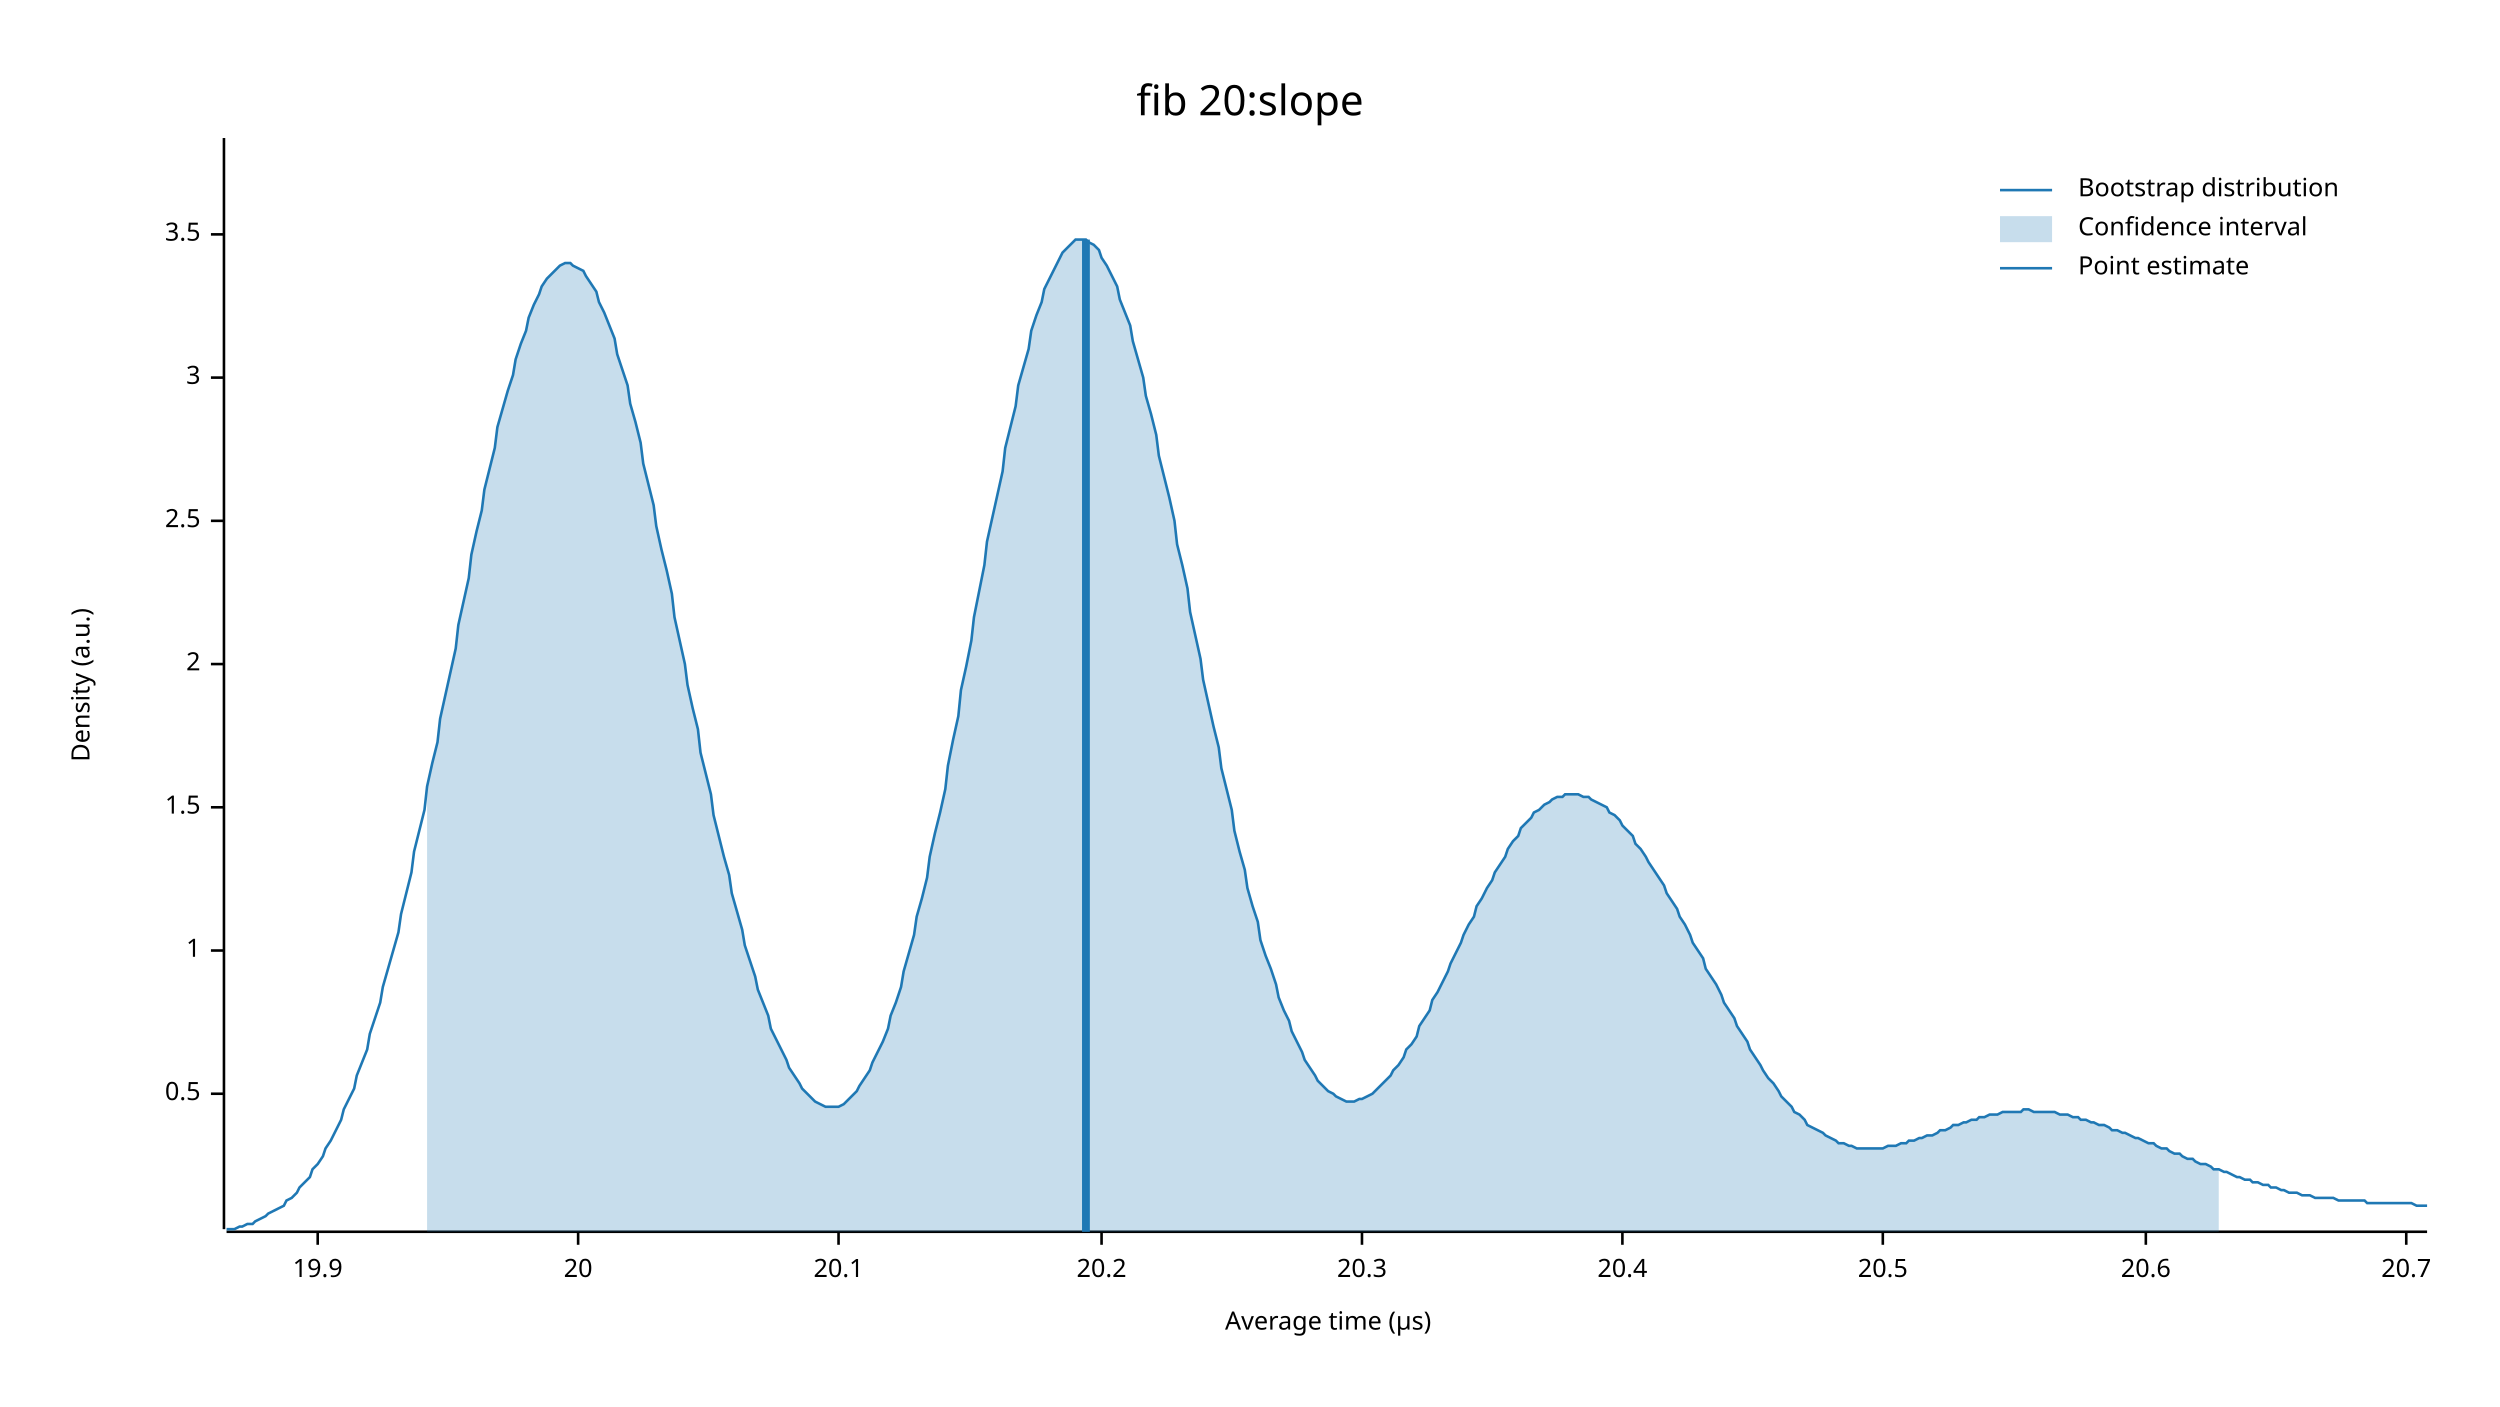
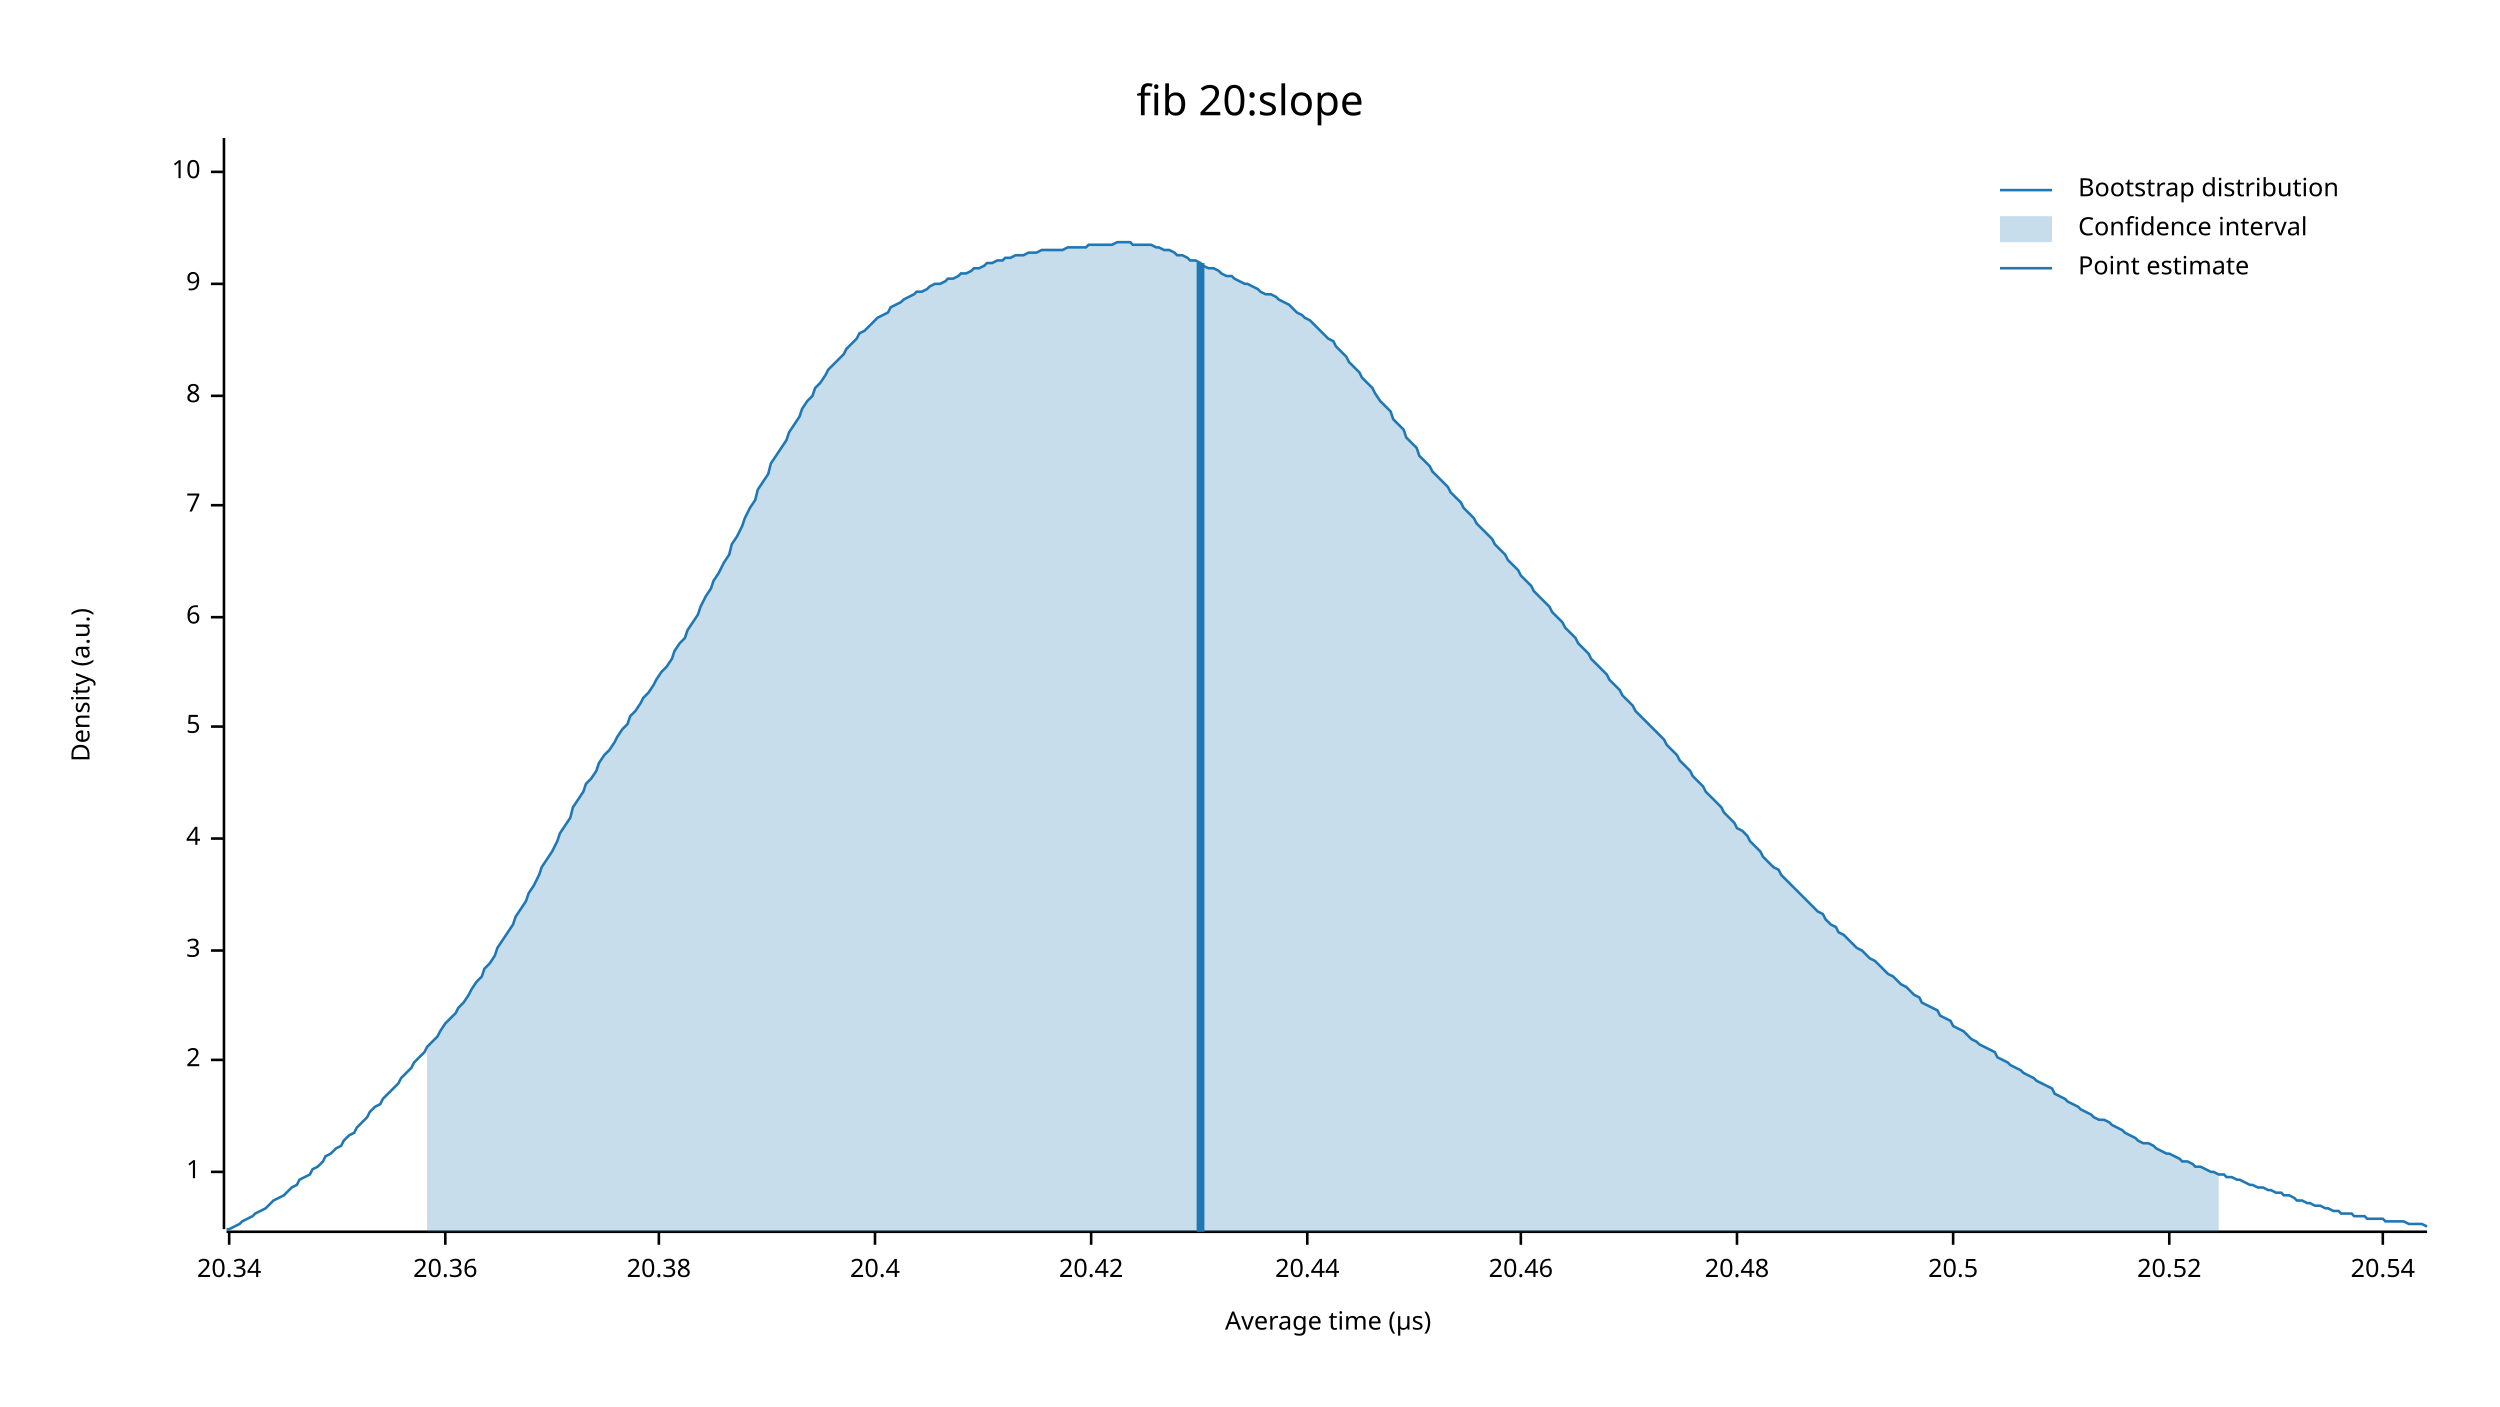
<svg xmlns="http://www.w3.org/2000/svg" width="960" height="540" viewBox="0 0 960 540">
  <text x="480" y="32" dy="0.76em" text-anchor="middle" font-family="sans-serif" font-size="16.129" opacity="1" fill="#000000">
fib 20:slope
</text>
  <text x="27" y="263" dy="0.76em" text-anchor="middle" font-family="sans-serif" font-size="9.677" opacity="1" fill="#000000" transform="rotate(270, 27, 263)">
Density (a.u.)
</text>
  <text x="510" y="513" dy="-0.5ex" text-anchor="middle" font-family="sans-serif" font-size="9.677" opacity="1" fill="#000000">
Average time (µs)
</text>
  <polyline fill="none" opacity="1" stroke="#000000" stroke-width="1" points="86,53 86,472 " />
-   <text x="77" y="420" dy="0.5ex" text-anchor="end" font-family="sans-serif" font-size="9.677" opacity="1" fill="#000000">
- 0.5
- </text>
-   <polyline fill="none" opacity="1" stroke="#000000" stroke-width="1" points="81,420 86,420 " />
-   <text x="77" y="365" dy="0.5ex" text-anchor="end" font-family="sans-serif" font-size="9.677" opacity="1" fill="#000000">
+   <text x="77" y="450" dy="0.5ex" text-anchor="end" font-family="sans-serif" font-size="9.677" opacity="1" fill="#000000">
1
</text>
-   <polyline fill="none" opacity="1" stroke="#000000" stroke-width="1" points="81,365 86,365 " />
-   <text x="77" y="310" dy="0.5ex" text-anchor="end" font-family="sans-serif" font-size="9.677" opacity="1" fill="#000000">
- 1.5
- </text>
-   <polyline fill="none" opacity="1" stroke="#000000" stroke-width="1" points="81,310 86,310 " />
-   <text x="77" y="255" dy="0.5ex" text-anchor="end" font-family="sans-serif" font-size="9.677" opacity="1" fill="#000000">
+   <polyline fill="none" opacity="1" stroke="#000000" stroke-width="1" points="81,450 86,450 " />
+   <text x="77" y="407" dy="0.5ex" text-anchor="end" font-family="sans-serif" font-size="9.677" opacity="1" fill="#000000">
2
</text>
-   <polyline fill="none" opacity="1" stroke="#000000" stroke-width="1" points="81,255 86,255 " />
-   <text x="77" y="200" dy="0.5ex" text-anchor="end" font-family="sans-serif" font-size="9.677" opacity="1" fill="#000000">
- 2.5
- </text>
-   <polyline fill="none" opacity="1" stroke="#000000" stroke-width="1" points="81,200 86,200 " />
-   <text x="77" y="145" dy="0.5ex" text-anchor="end" font-family="sans-serif" font-size="9.677" opacity="1" fill="#000000">
+   <polyline fill="none" opacity="1" stroke="#000000" stroke-width="1" points="81,407 86,407 " />
+   <text x="77" y="365" dy="0.5ex" text-anchor="end" font-family="sans-serif" font-size="9.677" opacity="1" fill="#000000">
3
</text>
-   <polyline fill="none" opacity="1" stroke="#000000" stroke-width="1" points="81,145 86,145 " />
-   <text x="77" y="90" dy="0.5ex" text-anchor="end" font-family="sans-serif" font-size="9.677" opacity="1" fill="#000000">
- 3.5
+   <polyline fill="none" opacity="1" stroke="#000000" stroke-width="1" points="81,365 86,365 " />
+   <text x="77" y="322" dy="0.5ex" text-anchor="end" font-family="sans-serif" font-size="9.677" opacity="1" fill="#000000">
+ 4
</text>
-   <polyline fill="none" opacity="1" stroke="#000000" stroke-width="1" points="81,90 86,90 " />
+   <polyline fill="none" opacity="1" stroke="#000000" stroke-width="1" points="81,322 86,322 " />
+   <text x="77" y="279" dy="0.5ex" text-anchor="end" font-family="sans-serif" font-size="9.677" opacity="1" fill="#000000">
+ 5
+ </text>
+   <polyline fill="none" opacity="1" stroke="#000000" stroke-width="1" points="81,279 86,279 " />
+   <text x="77" y="237" dy="0.5ex" text-anchor="end" font-family="sans-serif" font-size="9.677" opacity="1" fill="#000000">
+ 6
+ </text>
+   <polyline fill="none" opacity="1" stroke="#000000" stroke-width="1" points="81,237 86,237 " />
+   <text x="77" y="194" dy="0.5ex" text-anchor="end" font-family="sans-serif" font-size="9.677" opacity="1" fill="#000000">
+ 7
+ </text>
+   <polyline fill="none" opacity="1" stroke="#000000" stroke-width="1" points="81,194 86,194 " />
+   <text x="77" y="152" dy="0.5ex" text-anchor="end" font-family="sans-serif" font-size="9.677" opacity="1" fill="#000000">
+ 8
+ </text>
+   <polyline fill="none" opacity="1" stroke="#000000" stroke-width="1" points="81,152 86,152 " />
+   <text x="77" y="109" dy="0.5ex" text-anchor="end" font-family="sans-serif" font-size="9.677" opacity="1" fill="#000000">
+ 9
+ </text>
+   <polyline fill="none" opacity="1" stroke="#000000" stroke-width="1" points="81,109 86,109 " />
+   <text x="77" y="66" dy="0.5ex" text-anchor="end" font-family="sans-serif" font-size="9.677" opacity="1" fill="#000000">
+ 10
+ </text>
+   <polyline fill="none" opacity="1" stroke="#000000" stroke-width="1" points="81,66 86,66 " />
  <polyline fill="none" opacity="1" stroke="#000000" stroke-width="1" points="87,473 932,473 " />
-   <text x="122" y="483" dy="0.76em" text-anchor="middle" font-family="sans-serif" font-size="9.677" opacity="1" fill="#000000">
- 19.9
+   <text x="88" y="483" dy="0.76em" text-anchor="middle" font-family="sans-serif" font-size="9.677" opacity="1" fill="#000000">
+ 20.34
</text>
-   <polyline fill="none" opacity="1" stroke="#000000" stroke-width="1" points="122,473 122,478 " />
-   <text x="222" y="483" dy="0.76em" text-anchor="middle" font-family="sans-serif" font-size="9.677" opacity="1" fill="#000000">
- 20
+   <polyline fill="none" opacity="1" stroke="#000000" stroke-width="1" points="88,473 88,478 " />
+   <text x="171" y="483" dy="0.76em" text-anchor="middle" font-family="sans-serif" font-size="9.677" opacity="1" fill="#000000">
+ 20.36
</text>
-   <polyline fill="none" opacity="1" stroke="#000000" stroke-width="1" points="222,473 222,478 " />
-   <text x="322" y="483" dy="0.76em" text-anchor="middle" font-family="sans-serif" font-size="9.677" opacity="1" fill="#000000">
- 20.1
+   <polyline fill="none" opacity="1" stroke="#000000" stroke-width="1" points="171,473 171,478 " />
+   <text x="253" y="483" dy="0.76em" text-anchor="middle" font-family="sans-serif" font-size="9.677" opacity="1" fill="#000000">
+ 20.38
</text>
-   <polyline fill="none" opacity="1" stroke="#000000" stroke-width="1" points="322,473 322,478 " />
-   <text x="423" y="483" dy="0.76em" text-anchor="middle" font-family="sans-serif" font-size="9.677" opacity="1" fill="#000000">
- 20.2
- </text>
-   <polyline fill="none" opacity="1" stroke="#000000" stroke-width="1" points="423,473 423,478 " />
-   <text x="523" y="483" dy="0.76em" text-anchor="middle" font-family="sans-serif" font-size="9.677" opacity="1" fill="#000000">
- 20.3
- </text>
-   <polyline fill="none" opacity="1" stroke="#000000" stroke-width="1" points="523,473 523,478 " />
-   <text x="623" y="483" dy="0.76em" text-anchor="middle" font-family="sans-serif" font-size="9.677" opacity="1" fill="#000000">
+   <polyline fill="none" opacity="1" stroke="#000000" stroke-width="1" points="253,473 253,478 " />
+   <text x="336" y="483" dy="0.76em" text-anchor="middle" font-family="sans-serif" font-size="9.677" opacity="1" fill="#000000">
20.4
</text>
-   <polyline fill="none" opacity="1" stroke="#000000" stroke-width="1" points="623,473 623,478 " />
-   <text x="723" y="483" dy="0.76em" text-anchor="middle" font-family="sans-serif" font-size="9.677" opacity="1" fill="#000000">
+   <polyline fill="none" opacity="1" stroke="#000000" stroke-width="1" points="336,473 336,478 " />
+   <text x="419" y="483" dy="0.76em" text-anchor="middle" font-family="sans-serif" font-size="9.677" opacity="1" fill="#000000">
+ 20.42
+ </text>
+   <polyline fill="none" opacity="1" stroke="#000000" stroke-width="1" points="419,473 419,478 " />
+   <text x="502" y="483" dy="0.76em" text-anchor="middle" font-family="sans-serif" font-size="9.677" opacity="1" fill="#000000">
+ 20.44
+ </text>
+   <polyline fill="none" opacity="1" stroke="#000000" stroke-width="1" points="502,473 502,478 " />
+   <text x="584" y="483" dy="0.76em" text-anchor="middle" font-family="sans-serif" font-size="9.677" opacity="1" fill="#000000">
+ 20.46
+ </text>
+   <polyline fill="none" opacity="1" stroke="#000000" stroke-width="1" points="584,473 584,478 " />
+   <text x="667" y="483" dy="0.76em" text-anchor="middle" font-family="sans-serif" font-size="9.677" opacity="1" fill="#000000">
+ 20.48
+ </text>
+   <polyline fill="none" opacity="1" stroke="#000000" stroke-width="1" points="667,473 667,478 " />
+   <text x="750" y="483" dy="0.76em" text-anchor="middle" font-family="sans-serif" font-size="9.677" opacity="1" fill="#000000">
20.5
</text>
-   <polyline fill="none" opacity="1" stroke="#000000" stroke-width="1" points="723,473 723,478 " />
-   <text x="824" y="483" dy="0.76em" text-anchor="middle" font-family="sans-serif" font-size="9.677" opacity="1" fill="#000000">
- 20.6
+   <polyline fill="none" opacity="1" stroke="#000000" stroke-width="1" points="750,473 750,478 " />
+   <text x="833" y="483" dy="0.76em" text-anchor="middle" font-family="sans-serif" font-size="9.677" opacity="1" fill="#000000">
+ 20.52
</text>
-   <polyline fill="none" opacity="1" stroke="#000000" stroke-width="1" points="824,473 824,478 " />
-   <text x="924" y="483" dy="0.76em" text-anchor="middle" font-family="sans-serif" font-size="9.677" opacity="1" fill="#000000">
- 20.7
+   <polyline fill="none" opacity="1" stroke="#000000" stroke-width="1" points="833,473 833,478 " />
+   <text x="915" y="483" dy="0.76em" text-anchor="middle" font-family="sans-serif" font-size="9.677" opacity="1" fill="#000000">
+ 20.54
</text>
-   <polyline fill="none" opacity="1" stroke="#000000" stroke-width="1" points="924,473 924,478 " />
-   <polyline fill="none" opacity="1" stroke="#1F78B4" stroke-width="1" points="87,472 88,472 90,472 92,471 93,471 95,470 97,470 98,469 100,468 102,467 103,466 105,465 107,464 109,463 110,461 112,460 114,458 115,456 117,454 119,452 120,449 122,447 124,444 125,441 127,438 129,434 131,430 132,426 134,422 136,418 137,413 139,408 141,403 142,397 144,391 146,385 147,379 149,372 151,365 153,358 154,351 156,343 158,335 159,327 161,319 163,311 164,302 166,293 168,285 169,276 171,267 173,258 175,249 176,240 178,231 180,222 181,213 183,204 185,196 186,188 188,180 190,172 191,164 193,157 195,150 197,144 198,138 200,132 202,127 203,122 205,117 207,113 208,110 210,107 212,105 214,103 215,102 217,101 219,101 220,102 222,103 224,104 225,106 227,109 229,112 230,116 232,120 234,125 236,130 237,136 239,142 241,148 242,155 244,162 246,170 247,178 249,186 251,194 252,202 254,211 256,219 258,228 259,237 261,246 263,255 264,263 266,272 268,280 269,289 271,297 273,305 274,313 276,321 278,329 280,336 281,343 283,350 285,357 286,363 288,369 290,375 291,380 293,385 295,390 296,395 298,399 300,403 302,407 303,410 305,413 307,416 308,418 310,420 312,422 313,423 315,424 317,425 318,425 320,425 322,425 324,424 325,423 327,421 329,419 330,417 332,414 334,411 335,408 337,404 339,400 341,395 342,390 344,385 346,379 347,373 349,366 351,359 352,352 354,345 356,337 357,329 359,320 361,312 363,303 364,294 366,284 368,275 369,265 371,256 373,246 374,237 376,227 378,217 379,208 381,199 383,190 385,181 386,172 388,164 390,156 391,148 393,141 395,134 396,127 398,121 400,116 401,111 403,107 405,103 407,99 408,97 410,95 412,93 413,92 415,92 417,92 418,93 420,94 422,96 423,99 425,102 427,106 429,110 430,115 432,120 434,125 435,131 437,138 439,145 440,152 442,159 444,167 445,175 447,183 449,191 451,200 452,209 454,217 456,226 457,235 459,244 461,253 462,261 464,270 466,279 468,287 469,295 471,303 473,311 474,319 476,327 478,334 479,341 481,348 483,354 484,361 486,367 488,372 490,378 491,383 493,388 495,392 496,396 498,400 500,404 501,407 503,410 505,413 506,415 508,417 510,419 512,420 513,421 515,422 517,423 518,423 520,423 522,422 523,422 525,421 527,420 528,419 530,417 532,415 534,413 535,411 537,409 539,406 540,403 542,401 544,398 545,394 547,391 549,388 550,384 552,381 554,377 556,373 557,370 559,366 561,362 562,359 564,355 566,352 567,348 569,345 571,341 573,338 574,335 576,332 578,329 579,326 581,323 583,321 584,318 586,316 588,314 589,312 591,311 593,309 595,308 596,307 598,306 600,306 601,305 603,305 605,305 606,305 608,306 610,306 611,307 613,308 615,309 617,310 618,312 620,313 622,315 623,317 625,319 627,321 628,324 630,326 632,329 633,331 635,334 637,337 639,340 640,343 642,346 644,349 645,352 647,355 649,359 650,362 652,365 654,368 655,372 657,375 659,378 661,382 662,385 664,388 666,391 667,394 669,397 671,400 672,403 674,406 676,409 677,411 679,414 681,416 683,419 684,421 686,423 688,425 689,427 691,428 693,430 694,432 696,433 698,434 700,435 701,436 703,437 705,438 706,439 708,439 710,440 711,440 713,441 715,441 716,441 718,441 720,441 722,441 723,441 725,440 727,440 728,440 730,439 732,439 733,438 735,438 737,437 738,437 740,436 742,436 744,435 745,434 747,434 749,433 750,432 752,432 754,431 755,431 757,430 759,430 760,429 762,429 764,428 766,428 767,428 769,427 771,427 772,427 774,427 776,427 777,426 779,426 781,427 782,427 784,427 786,427 788,427 789,427 791,428 793,428 794,428 796,429 798,429 799,430 801,430 803,431 804,431 806,432 808,432 810,433 811,434 813,434 815,435 816,435 818,436 820,437 821,437 823,438 825,439 827,439 828,440 830,441 832,441 833,442 835,443 837,443 838,444 840,445 842,445 843,446 845,447 847,447 849,448 850,449 852,449 854,450 855,450 857,451 859,452 860,452 862,453 864,453 865,454 867,454 869,455 871,455 872,456 874,456 876,457 877,457 879,458 881,458 882,458 884,459 886,459 887,459 889,460 891,460 893,460 894,460 896,460 898,461 899,461 901,461 903,461 904,461 906,461 908,461 909,462 911,462 913,462 915,462 916,462 918,462 920,462 921,462 923,462 925,462 926,462 928,463 930,463 932,463 " />
-   <polygon opacity="0.25" fill="#1F78B4" points="164,302 166,293 168,285 169,276 171,267 173,258 175,249 176,240 178,231 180,222 181,213 183,204 185,196 186,188 188,180 190,172 191,164 193,157 195,150 197,144 198,138 200,132 202,127 203,122 205,117 207,113 208,110 210,107 212,105 214,103 215,102 217,101 219,101 220,102 222,103 224,104 225,106 227,109 229,112 230,116 232,120 234,125 236,130 237,136 239,142 241,148 242,155 244,162 246,170 247,178 249,186 251,194 252,202 254,211 256,219 258,228 259,237 261,246 263,255 264,263 266,272 268,280 269,289 271,297 273,305 274,313 276,321 278,329 280,336 281,343 283,350 285,357 286,363 288,369 290,375 291,380 293,385 295,390 296,395 298,399 300,403 302,407 303,410 305,413 307,416 308,418 310,420 312,422 313,423 315,424 317,425 318,425 320,425 322,425 324,424 325,423 327,421 329,419 330,417 332,414 334,411 335,408 337,404 339,400 341,395 342,390 344,385 346,379 347,373 349,366 351,359 352,352 354,345 356,337 357,329 359,320 361,312 363,303 364,294 366,284 368,275 369,265 371,256 373,246 374,237 376,227 378,217 379,208 381,199 383,190 385,181 386,172 388,164 390,156 391,148 393,141 395,134 396,127 398,121 400,116 401,111 403,107 405,103 407,99 408,97 410,95 412,93 413,92 415,92 417,92 418,93 420,94 422,96 423,99 425,102 427,106 429,110 430,115 432,120 434,125 435,131 437,138 439,145 440,152 442,159 444,167 445,175 447,183 449,191 451,200 452,209 454,217 456,226 457,235 459,244 461,253 462,261 464,270 466,279 468,287 469,295 471,303 473,311 474,319 476,327 478,334 479,341 481,348 483,354 484,361 486,367 488,372 490,378 491,383 493,388 495,392 496,396 498,400 500,404 501,407 503,410 505,413 506,415 508,417 510,419 512,420 513,421 515,422 517,423 518,423 520,423 522,422 523,422 525,421 527,420 528,419 530,417 532,415 534,413 535,411 537,409 539,406 540,403 542,401 544,398 545,394 547,391 549,388 550,384 552,381 554,377 556,373 557,370 559,366 561,362 562,359 564,355 566,352 567,348 569,345 571,341 573,338 574,335 576,332 578,329 579,326 581,323 583,321 584,318 586,316 588,314 589,312 591,311 593,309 595,308 596,307 598,306 600,306 601,305 603,305 605,305 606,305 608,306 610,306 611,307 613,308 615,309 617,310 618,312 620,313 622,315 623,317 625,319 627,321 628,324 630,326 632,329 633,331 635,334 637,337 639,340 640,343 642,346 644,349 645,352 647,355 649,359 650,362 652,365 654,368 655,372 657,375 659,378 661,382 662,385 664,388 666,391 667,394 669,397 671,400 672,403 674,406 676,409 677,411 679,414 681,416 683,419 684,421 686,423 688,425 689,427 691,428 693,430 694,432 696,433 698,434 700,435 701,436 703,437 705,438 706,439 708,439 710,440 711,440 713,441 715,441 716,441 718,441 720,441 722,441 723,441 725,440 727,440 728,440 730,439 732,439 733,438 735,438 737,437 738,437 740,436 742,436 744,435 745,434 747,434 749,433 750,432 752,432 754,431 755,431 757,430 759,430 760,429 762,429 764,428 766,428 767,428 769,427 771,427 772,427 774,427 776,427 777,426 779,426 781,427 782,427 784,427 786,427 788,427 789,427 791,428 793,428 794,428 796,429 798,429 799,430 801,430 803,431 804,431 806,432 808,432 810,433 811,434 813,434 815,435 816,435 818,436 820,437 821,437 823,438 825,439 827,439 828,440 830,441 832,441 833,442 835,443 837,443 838,444 840,445 842,445 843,446 845,447 847,447 849,448 850,449 852,449 852,473 164,473 " />
-   <polyline fill="none" opacity="1" stroke="#1F78B4" stroke-width="3" points="417,473 417,92 " />
+   <polyline fill="none" opacity="1" stroke="#000000" stroke-width="1" points="915,473 915,478 " />
+   <polyline fill="none" opacity="1" stroke="#1F78B4" stroke-width="1" points="87,472 88,472 90,471 92,470 93,469 95,468 97,467 98,466 100,465 102,464 103,463 105,461 107,460 109,459 110,458 112,456 114,455 115,453 117,452 119,451 120,449 122,448 124,446 125,444 127,443 129,441 131,440 132,438 134,436 136,435 137,433 139,431 141,429 142,427 144,425 146,424 147,422 149,420 151,418 153,416 154,414 156,412 158,410 159,408 161,406 163,404 164,402 166,400 168,398 169,396 171,393 173,391 175,389 176,387 178,385 180,382 181,380 183,377 185,375 186,372 188,370 190,367 191,364 193,361 195,358 197,355 198,352 200,349 202,346 203,343 205,340 207,336 208,333 210,330 212,327 214,323 215,320 217,317 219,314 220,310 222,307 224,304 225,301 227,299 229,296 230,293 232,290 234,288 236,285 237,283 239,280 241,278 242,275 244,273 246,270 247,268 249,266 251,263 252,261 254,258 256,256 258,253 259,250 261,247 263,245 264,242 266,239 268,236 269,233 271,229 273,226 274,223 276,220 278,216 280,213 281,209 283,206 285,202 286,199 288,195 290,192 291,188 293,185 295,182 296,178 298,175 300,172 302,169 303,166 305,163 307,160 308,157 310,154 312,152 313,149 315,147 317,144 318,142 320,140 322,138 324,136 325,134 327,132 329,130 330,128 332,127 334,125 335,124 337,122 339,121 341,120 342,118 344,117 346,116 347,115 349,114 351,113 352,112 354,112 356,111 357,110 359,109 361,109 363,108 364,107 366,107 368,106 369,105 371,105 373,104 374,103 376,103 378,102 379,101 381,101 383,100 385,100 386,99 388,99 390,98 391,98 393,98 395,97 396,97 398,97 400,96 401,96 403,96 405,96 407,96 408,96 410,95 412,95 413,95 415,95 417,95 418,94 420,94 422,94 423,94 425,94 427,94 429,93 430,93 432,93 434,93 435,94 437,94 439,94 440,94 442,94 444,95 445,95 447,96 449,96 451,97 452,98 454,98 456,99 457,100 459,100 461,101 462,102 464,103 466,103 468,104 469,105 471,106 473,106 474,107 476,108 478,109 479,109 481,110 483,111 484,112 486,113 488,113 490,114 491,115 493,116 495,117 496,118 498,120 500,121 501,122 503,123 505,125 506,126 508,128 510,130 512,131 513,133 515,135 517,137 518,139 520,141 522,143 523,145 525,147 527,149 528,151 530,154 532,156 534,158 535,161 537,163 539,165 540,168 542,170 544,172 545,175 547,177 549,179 550,181 552,183 554,185 556,187 557,189 559,191 561,193 562,195 564,197 566,199 567,201 569,203 571,205 573,207 574,209 576,211 578,213 579,215 581,217 583,219 584,221 586,223 588,225 589,227 591,229 593,231 595,233 596,235 598,237 600,239 601,241 603,243 605,245 606,247 608,249 610,251 611,253 613,255 615,257 617,259 618,261 620,263 622,265 623,267 625,269 627,271 628,273 630,275 632,277 633,278 635,280 637,282 639,284 640,286 642,288 644,290 645,292 647,294 649,296 650,298 652,300 654,302 655,304 657,306 659,308 661,310 662,312 664,314 666,316 667,318 669,319 671,321 672,323 674,325 676,327 677,329 679,331 681,333 683,334 684,336 686,338 688,340 689,341 691,343 693,345 694,346 696,348 698,350 700,351 701,353 703,355 705,356 706,358 708,359 710,361 711,362 713,364 715,365 716,366 718,368 720,369 722,371 723,372 725,374 727,375 728,376 730,378 732,379 733,380 735,382 737,383 738,385 740,386 742,387 744,388 745,390 747,391 749,392 750,394 752,395 754,396 755,397 757,399 759,400 760,401 762,402 764,403 766,404 767,406 769,407 771,408 772,409 774,410 776,411 777,412 779,413 781,414 782,415 784,416 786,417 788,418 789,420 791,421 793,422 794,423 796,424 798,425 799,426 801,427 803,428 804,429 806,430 808,430 810,431 811,432 813,433 815,434 816,435 818,436 820,437 821,438 823,439 825,439 827,440 828,441 830,442 832,443 833,443 835,444 837,445 838,446 840,446 842,447 843,448 845,448 847,449 849,450 850,450 852,451 854,451 855,452 857,452 859,453 860,453 862,454 864,455 865,455 867,456 869,456 871,457 872,457 874,458 876,458 877,459 879,459 881,460 882,461 884,461 886,462 887,462 889,463 891,463 893,464 894,464 896,465 898,465 899,466 901,466 903,466 904,467 906,467 908,467 909,468 911,468 913,468 915,468 916,469 918,469 920,469 921,469 923,469 925,470 926,470 928,470 930,470 932,471 " />
+   <polygon opacity="0.25" fill="#1F78B4" points="164,402 166,400 168,398 169,396 171,393 173,391 175,389 176,387 178,385 180,382 181,380 183,377 185,375 186,372 188,370 190,367 191,364 193,361 195,358 197,355 198,352 200,349 202,346 203,343 205,340 207,336 208,333 210,330 212,327 214,323 215,320 217,317 219,314 220,310 222,307 224,304 225,301 227,299 229,296 230,293 232,290 234,288 236,285 237,283 239,280 241,278 242,275 244,273 246,270 247,268 249,266 251,263 252,261 254,258 256,256 258,253 259,250 261,247 263,245 264,242 266,239 268,236 269,233 271,229 273,226 274,223 276,220 278,216 280,213 281,209 283,206 285,202 286,199 288,195 290,192 291,188 293,185 295,182 296,178 298,175 300,172 302,169 303,166 305,163 307,160 308,157 310,154 312,152 313,149 315,147 317,144 318,142 320,140 322,138 324,136 325,134 327,132 329,130 330,128 332,127 334,125 335,124 337,122 339,121 341,120 342,118 344,117 346,116 347,115 349,114 351,113 352,112 354,112 356,111 357,110 359,109 361,109 363,108 364,107 366,107 368,106 369,105 371,105 373,104 374,103 376,103 378,102 379,101 381,101 383,100 385,100 386,99 388,99 390,98 391,98 393,98 395,97 396,97 398,97 400,96 401,96 403,96 405,96 407,96 408,96 410,95 412,95 413,95 415,95 417,95 418,94 420,94 422,94 423,94 425,94 427,94 429,93 430,93 432,93 434,93 435,94 437,94 439,94 440,94 442,94 444,95 445,95 447,96 449,96 451,97 452,98 454,98 456,99 457,100 459,100 461,101 462,102 464,103 466,103 468,104 469,105 471,106 473,106 474,107 476,108 478,109 479,109 481,110 483,111 484,112 486,113 488,113 490,114 491,115 493,116 495,117 496,118 498,120 500,121 501,122 503,123 505,125 506,126 508,128 510,130 512,131 513,133 515,135 517,137 518,139 520,141 522,143 523,145 525,147 527,149 528,151 530,154 532,156 534,158 535,161 537,163 539,165 540,168 542,170 544,172 545,175 547,177 549,179 550,181 552,183 554,185 556,187 557,189 559,191 561,193 562,195 564,197 566,199 567,201 569,203 571,205 573,207 574,209 576,211 578,213 579,215 581,217 583,219 584,221 586,223 588,225 589,227 591,229 593,231 595,233 596,235 598,237 600,239 601,241 603,243 605,245 606,247 608,249 610,251 611,253 613,255 615,257 617,259 618,261 620,263 622,265 623,267 625,269 627,271 628,273 630,275 632,277 633,278 635,280 637,282 639,284 640,286 642,288 644,290 645,292 647,294 649,296 650,298 652,300 654,302 655,304 657,306 659,308 661,310 662,312 664,314 666,316 667,318 669,319 671,321 672,323 674,325 676,327 677,329 679,331 681,333 683,334 684,336 686,338 688,340 689,341 691,343 693,345 694,346 696,348 698,350 700,351 701,353 703,355 705,356 706,358 708,359 710,361 711,362 713,364 715,365 716,366 718,368 720,369 722,371 723,372 725,374 727,375 728,376 730,378 732,379 733,380 735,382 737,383 738,385 740,386 742,387 744,388 745,390 747,391 749,392 750,394 752,395 754,396 755,397 757,399 759,400 760,401 762,402 764,403 766,404 767,406 769,407 771,408 772,409 774,410 776,411 777,412 779,413 781,414 782,415 784,416 786,417 788,418 789,420 791,421 793,422 794,423 796,424 798,425 799,426 801,427 803,428 804,429 806,430 808,430 810,431 811,432 813,433 815,434 816,435 818,436 820,437 821,438 823,439 825,439 827,440 828,441 830,442 832,443 833,443 835,444 837,445 838,446 840,446 842,447 843,448 845,448 847,449 849,450 850,450 852,451 852,473 164,473 " />
+   <polyline fill="none" opacity="1" stroke="#1F78B4" stroke-width="3" points="461,473 461,101 " />
  <text x="798" y="68" dy="0.76em" text-anchor="start" font-family="sans-serif" font-size="9.677" opacity="1" fill="#000000">
Bootstrap distribution
</text>
  <text x="798" y="83" dy="0.76em" text-anchor="start" font-family="sans-serif" font-size="9.677" opacity="1" fill="#000000">
Confidence interval
</text>
  <text x="798" y="98" dy="0.76em" text-anchor="start" font-family="sans-serif" font-size="9.677" opacity="1" fill="#000000">
Point estimate
</text>
  <polyline fill="none" opacity="1" stroke="#1F78B4" stroke-width="1" points="768,73 788,73 " />
  <rect x="768" y="83" width="20" height="10" opacity="0.25" fill="#1F78B4" stroke="none" />
  <polyline fill="none" opacity="1" stroke="#1F78B4" stroke-width="1" points="768,103 788,103 " />
</svg>
